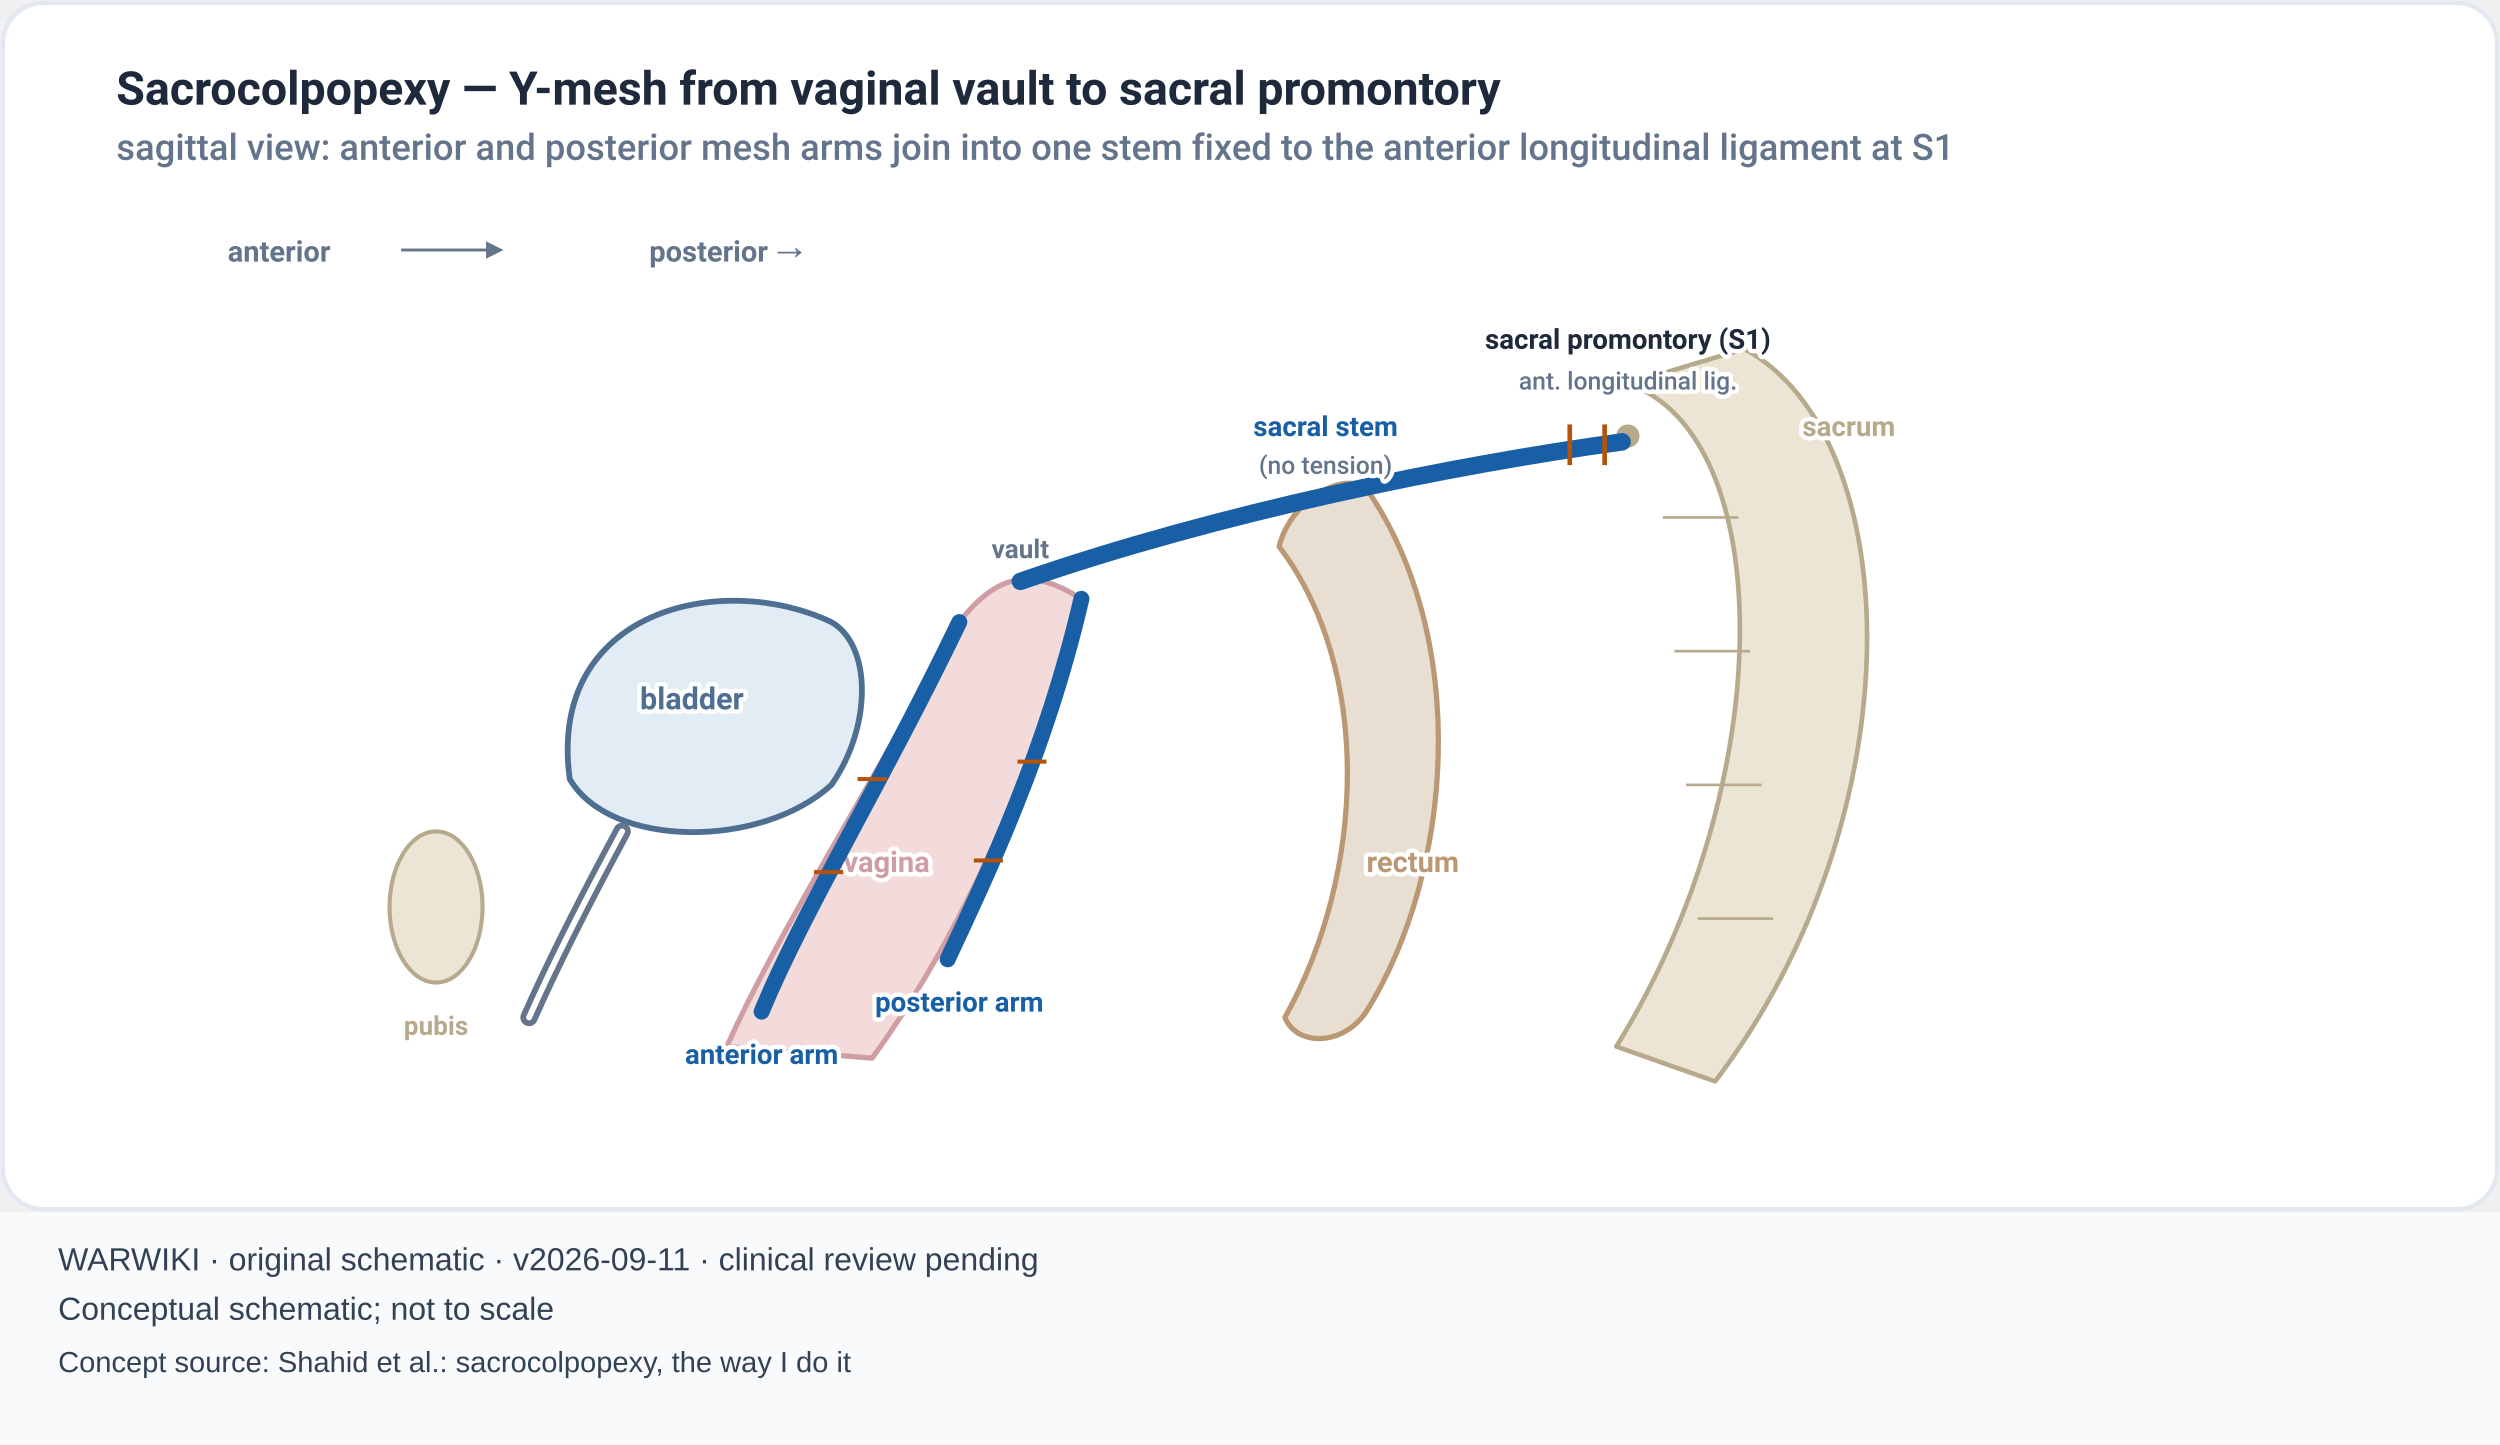
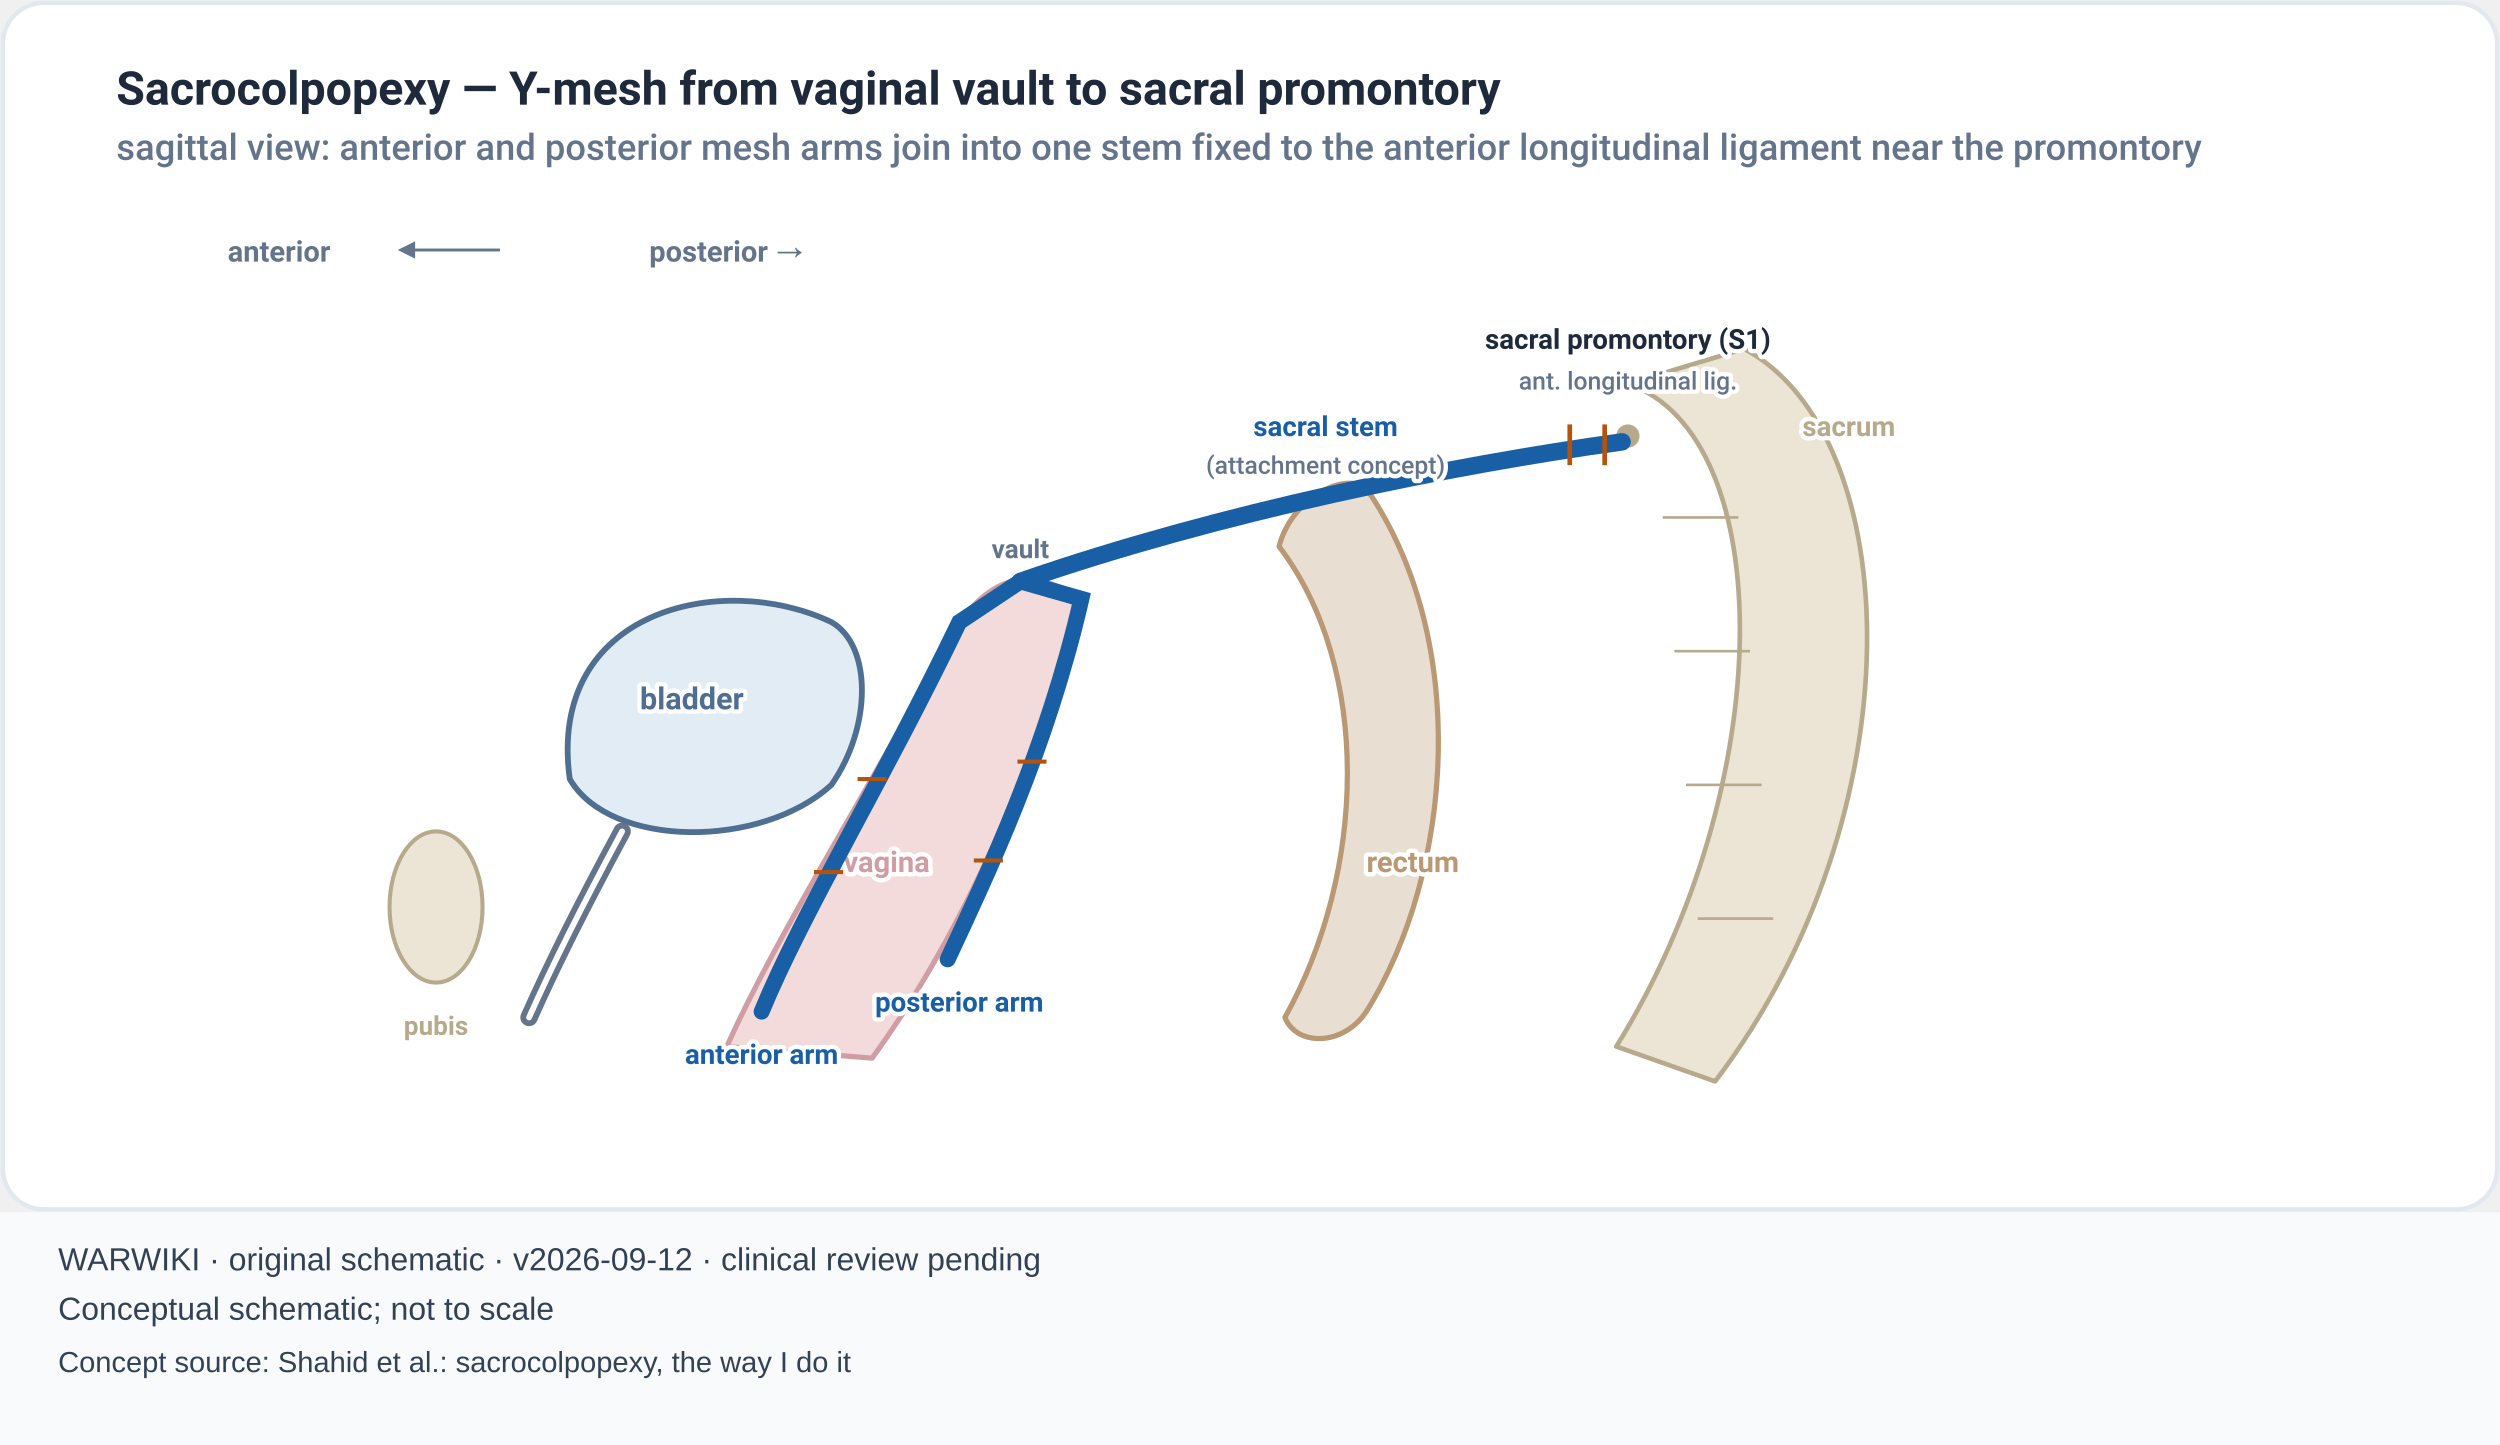
<svg xmlns="http://www.w3.org/2000/svg" viewBox="0 0 860 497" width="860" height="497" role="img" aria-labelledby="figure-title figure-description">
  <defs>
    <marker id="sa" viewBox="0 0 10 10" refX="8" refY="5" markerWidth="6" markerHeight="6" orient="auto-start-reverse">
      <path d="M0,0 L10,5 L0,10 z" fill="#64748B" />
    </marker>
  </defs>
  <rect x="1" y="1" width="858" height="415" rx="14" fill="#FFFFFF" stroke="#E2E8F0" stroke-width="1.5" />
  <text x="40" y="36" text-anchor="start" font-family="-apple-system, 'Segoe UI', Roboto, Helvetica, Arial, sans-serif" font-size="16" font-weight="700" fill="#1E293B">Sacrocolpopexy — Y-mesh from vaginal vault to sacral promontory</text>
-   <text x="40" y="55" text-anchor="start" font-family="-apple-system, 'Segoe UI', Roboto, Helvetica, Arial, sans-serif" font-size="12.5" font-weight="500" fill="#64748B">sagittal view: anterior and posterior mesh arms join into one stem fixed to the anterior longitudinal ligament at S1</text>
+   <text x="40" y="55" text-anchor="start" font-family="-apple-system, 'Segoe UI', Roboto, Helvetica, Arial, sans-serif" font-size="12.5" font-weight="500" fill="#64748B">sagittal view: anterior and posterior mesh arms join into one stem fixed to the anterior longitudinal ligament near the promontory</text>
  <text x="96" y="90" text-anchor="middle" font-family="-apple-system, 'Segoe UI', Roboto, Helvetica, Arial, sans-serif" font-size="10" font-weight="700" fill="#64748B">anterior</text>
-   <line x1="138" y1="86" x2="172" y2="86" stroke="#64748B" stroke-width="1" marker-end="url(#sa)" />
+   <line x1="172" y1="86" x2="138" y2="86" stroke="#64748B" stroke-width="1" marker-end="url(#sa)" />
  <text x="250" y="90" text-anchor="middle" font-family="-apple-system, 'Segoe UI', Roboto, Helvetica, Arial, sans-serif" font-size="10" font-weight="700" fill="#64748B">posterior →</text>
  <path d="M 560 132 C 612 150, 612 270, 556 360 L 590 372 C 660 280, 656 150, 600 120 Z" fill="#ECE4D4" stroke="#B6A98C" stroke-width="1.6" stroke-linejoin="round" />
  <line x1="572" y1="178" x2="598" y2="178" stroke="#B6A98C" stroke-width="0.9" />
  <line x1="576" y1="224" x2="602" y2="224" stroke="#B6A98C" stroke-width="0.9" />
  <line x1="580" y1="270" x2="606" y2="270" stroke="#B6A98C" stroke-width="0.9" />
  <line x1="584" y1="316" x2="610" y2="316" stroke="#B6A98C" stroke-width="0.9" />
  <text x="636" y="150" text-anchor="middle" font-family="-apple-system, 'Segoe UI', Roboto, Helvetica, Arial, sans-serif" font-size="9.5" font-weight="700" fill="#B6A98C" paint-order="stroke" stroke="#FFFFFF" stroke-width="3" stroke-linejoin="round">sacrum</text>
  <circle cx="560" cy="150" r="4" fill="#B6A98C" />
  <text x="560" y="120" text-anchor="middle" font-family="-apple-system, 'Segoe UI', Roboto, Helvetica, Arial, sans-serif" font-size="9.5" font-weight="700" fill="#1E293B" paint-order="stroke" stroke="#FFFFFF" stroke-width="3" stroke-linejoin="round">sacral promontory (S1)</text>
  <text x="560" y="134" text-anchor="middle" font-family="-apple-system, 'Segoe UI', Roboto, Helvetica, Arial, sans-serif" font-size="8.5" font-weight="500" fill="#64748B" paint-order="stroke" stroke="#FFFFFF" stroke-width="3" stroke-linejoin="round">ant. longitudinal lig.</text>
  <ellipse cx="150" cy="312" rx="16" ry="26" fill="#ECE4D4" stroke="#B6A98C" stroke-width="1.4" />
  <text x="150" y="356" text-anchor="middle" font-family="-apple-system, 'Segoe UI', Roboto, Helvetica, Arial, sans-serif" font-size="9" font-weight="600" fill="#B6A98C" paint-order="stroke" stroke="#FFFFFF" stroke-width="3" stroke-linejoin="round">pubis</text>
  <path d="M 196 268 C 188 210, 248 196, 286 214 C 300 222, 300 250, 286 270 C 262 292, 210 292, 196 268 Z" fill="#E2ECF5" stroke="#4F6F92" stroke-width="2" stroke-linejoin="round" />
  <text x="238" y="244" text-anchor="middle" font-family="-apple-system, 'Segoe UI', Roboto, Helvetica, Arial, sans-serif" font-size="10.5" font-weight="700" fill="#4F6F92" paint-order="stroke" stroke="#FFFFFF" stroke-width="3" stroke-linejoin="round">bladder</text>
  <path d="M 214 286 C 200 312, 190 332, 182 350" fill="none" stroke="#64748B" stroke-width="6" stroke-linecap="round" />
  <path d="M 214 286 C 200 312, 190 332, 182 350" fill="none" stroke="#FFFFFF" stroke-width="2" stroke-linecap="round" />
  <path d="M 470 168 C 506 220, 500 300, 470 348 C 462 360, 446 360, 442 350 C 470 300, 472 230, 440 188 C 444 172, 462 162, 470 168 Z" fill="#E8DFD2" stroke="#B99873" stroke-width="1.8" stroke-linejoin="round" />
  <text x="486" y="300" text-anchor="middle" font-family="-apple-system, 'Segoe UI', Roboto, Helvetica, Arial, sans-serif" font-size="10" font-weight="700" fill="#B99873" paint-order="stroke" stroke="#FFFFFF" stroke-width="3" stroke-linejoin="round">rectum</text>
  <path d="M 330 214 C 300 270, 268 320, 250 360 L 300 364 C 332 320, 356 264, 372 206 C 356 196, 344 196, 330 214 Z" fill="#F3DBDC" stroke="#CF9DA3" stroke-width="1.8" stroke-linejoin="round" />
  <text x="305" y="300" text-anchor="middle" font-family="-apple-system, 'Segoe UI', Roboto, Helvetica, Arial, sans-serif" font-size="10" font-weight="700" fill="#CF9DA3" paint-order="stroke" stroke="#FFFFFF" stroke-width="3" stroke-linejoin="round">vagina</text>
  <text x="351" y="192" text-anchor="middle" font-family="-apple-system, 'Segoe UI', Roboto, Helvetica, Arial, sans-serif" font-size="9" font-weight="600" fill="#64748B" paint-order="stroke" stroke="#FFFFFF" stroke-width="3" stroke-linejoin="round">vault</text>
-   <path d="M 330 214 C 304 268, 276 314, 262 348" fill="none" stroke="#185FA5" stroke-width="5.5" stroke-linecap="round" />
-   <path d="M 372 206 C 360 258, 340 300, 326 330" fill="none" stroke="#185FA5" stroke-width="5.5" stroke-linecap="round" />
+   <path d="M 351 200 L 330 214 C 304 268, 276 314, 262 348" fill="none" stroke="#185FA5" stroke-width="5.5" stroke-linecap="round" />
+   <path d="M 351 200 L 372 206 C 360 258, 340 300, 326 330" fill="none" stroke="#185FA5" stroke-width="5.5" stroke-linecap="round" />
  <path d="M 351 200 C 420 176, 500 160, 558 152" fill="none" stroke="#185FA5" stroke-width="6" stroke-linecap="round" />
  <line x1="540" y1="146" x2="540" y2="160" stroke="#B45309" stroke-width="1.6" />
  <line x1="552" y1="146" x2="552" y2="160" stroke="#B45309" stroke-width="1.6" />
  <line x1="295" y1="268" x2="305" y2="268" stroke="#B45309" stroke-width="1.4" />
  <line x1="280" y1="300" x2="290" y2="300" stroke="#B45309" stroke-width="1.4" />
  <line x1="350" y1="262" x2="360" y2="262" stroke="#B45309" stroke-width="1.4" />
  <line x1="335" y1="296" x2="345" y2="296" stroke="#B45309" stroke-width="1.4" />
  <text x="262" y="366" text-anchor="middle" font-family="-apple-system, 'Segoe UI', Roboto, Helvetica, Arial, sans-serif" font-size="9.5" font-weight="700" fill="#185FA5" paint-order="stroke" stroke="#FFFFFF" stroke-width="3" stroke-linejoin="round">anterior arm</text>
  <text x="330" y="348" text-anchor="middle" font-family="-apple-system, 'Segoe UI', Roboto, Helvetica, Arial, sans-serif" font-size="9.5" font-weight="700" fill="#185FA5" paint-order="stroke" stroke="#FFFFFF" stroke-width="3" stroke-linejoin="round">posterior arm</text>
  <text x="456" y="150" text-anchor="middle" font-family="-apple-system, 'Segoe UI', Roboto, Helvetica, Arial, sans-serif" font-size="9.5" font-weight="700" fill="#185FA5" paint-order="stroke" stroke="#FFFFFF" stroke-width="3" stroke-linejoin="round">sacral stem</text>
-   <text x="456" y="163" text-anchor="middle" font-family="-apple-system, 'Segoe UI', Roboto, Helvetica, Arial, sans-serif" font-size="8.5" font-weight="500" fill="#64748B" paint-order="stroke" stroke="#FFFFFF" stroke-width="3" stroke-linejoin="round">(no tension)</text>
+   <text x="456" y="163" text-anchor="middle" font-family="-apple-system, 'Segoe UI', Roboto, Helvetica, Arial, sans-serif" font-size="8.5" font-weight="500" fill="#64748B" paint-order="stroke" stroke="#FFFFFF" stroke-width="3" stroke-linejoin="round">(attachment concept)</text>
  <g id="figure-provenance">
    <rect x="0" y="417" width="860" height="80" fill="#F8FAFC" />
-     <text x="20" y="437" font-family="Arial, sans-serif" font-size="11" fill="#334155">WARWIKI · original schematic · v2026-09-11 · clinical review pending</text>
+     <text x="20" y="437" font-family="Arial, sans-serif" font-size="11" fill="#334155">WARWIKI · original schematic · v2026-09-12 · clinical review pending</text>
    <text x="20" y="454" font-family="Arial, sans-serif" font-size="11" fill="#334155">Conceptual schematic; not to scale</text>
    <a href="https://pmc.ncbi.nlm.nih.gov/articles/PMC11638296/">
      <text x="20" y="472" font-family="Arial, sans-serif" font-size="10" fill="#334155">Concept source: Shahid et al.: sacrocolpopexy, the way I do it</text>
    </a>
  </g>
</svg>
